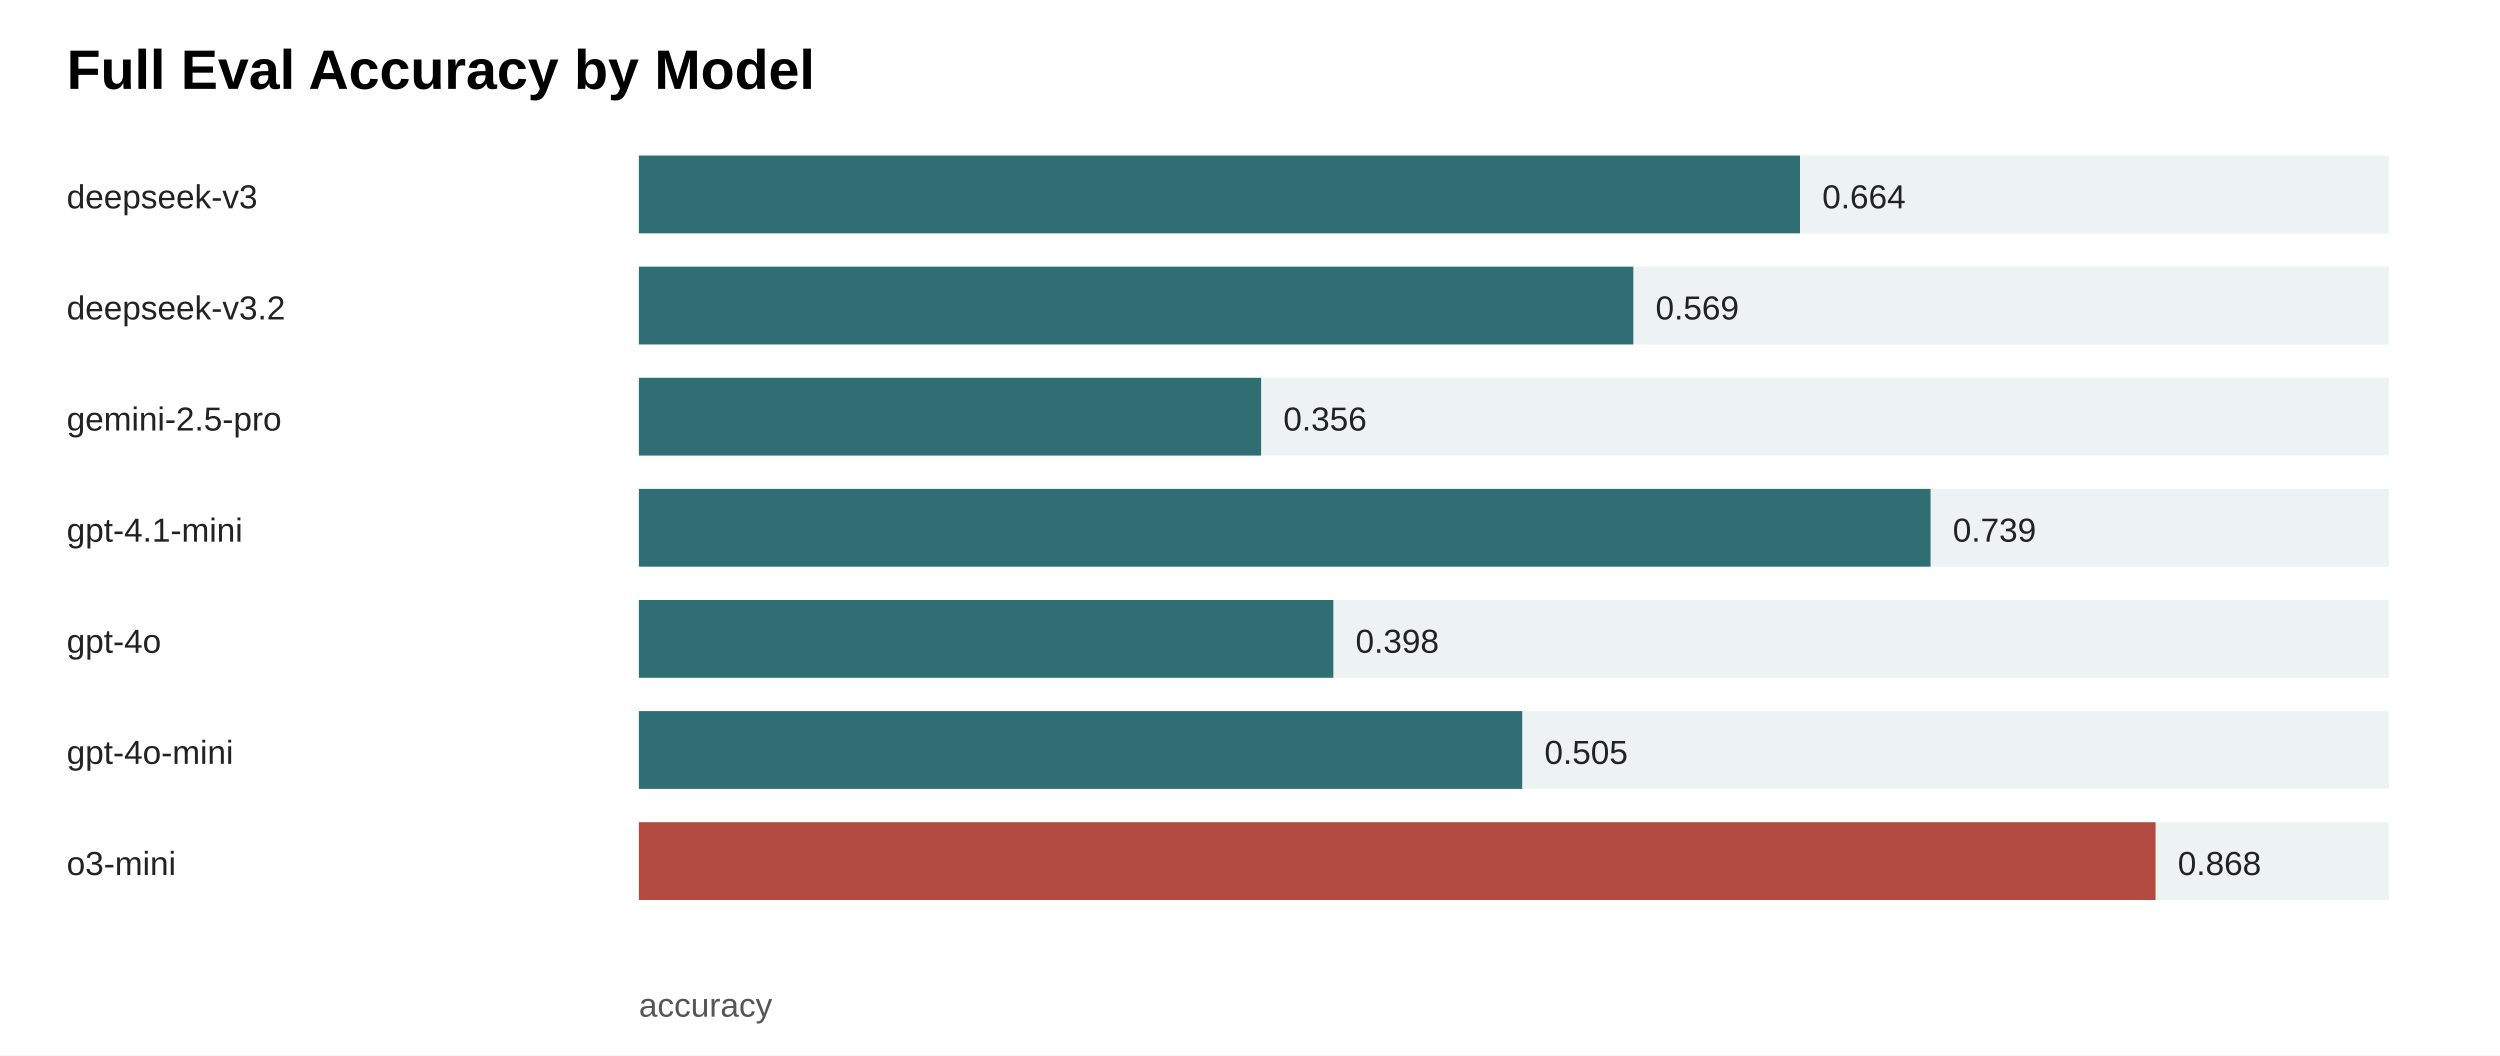
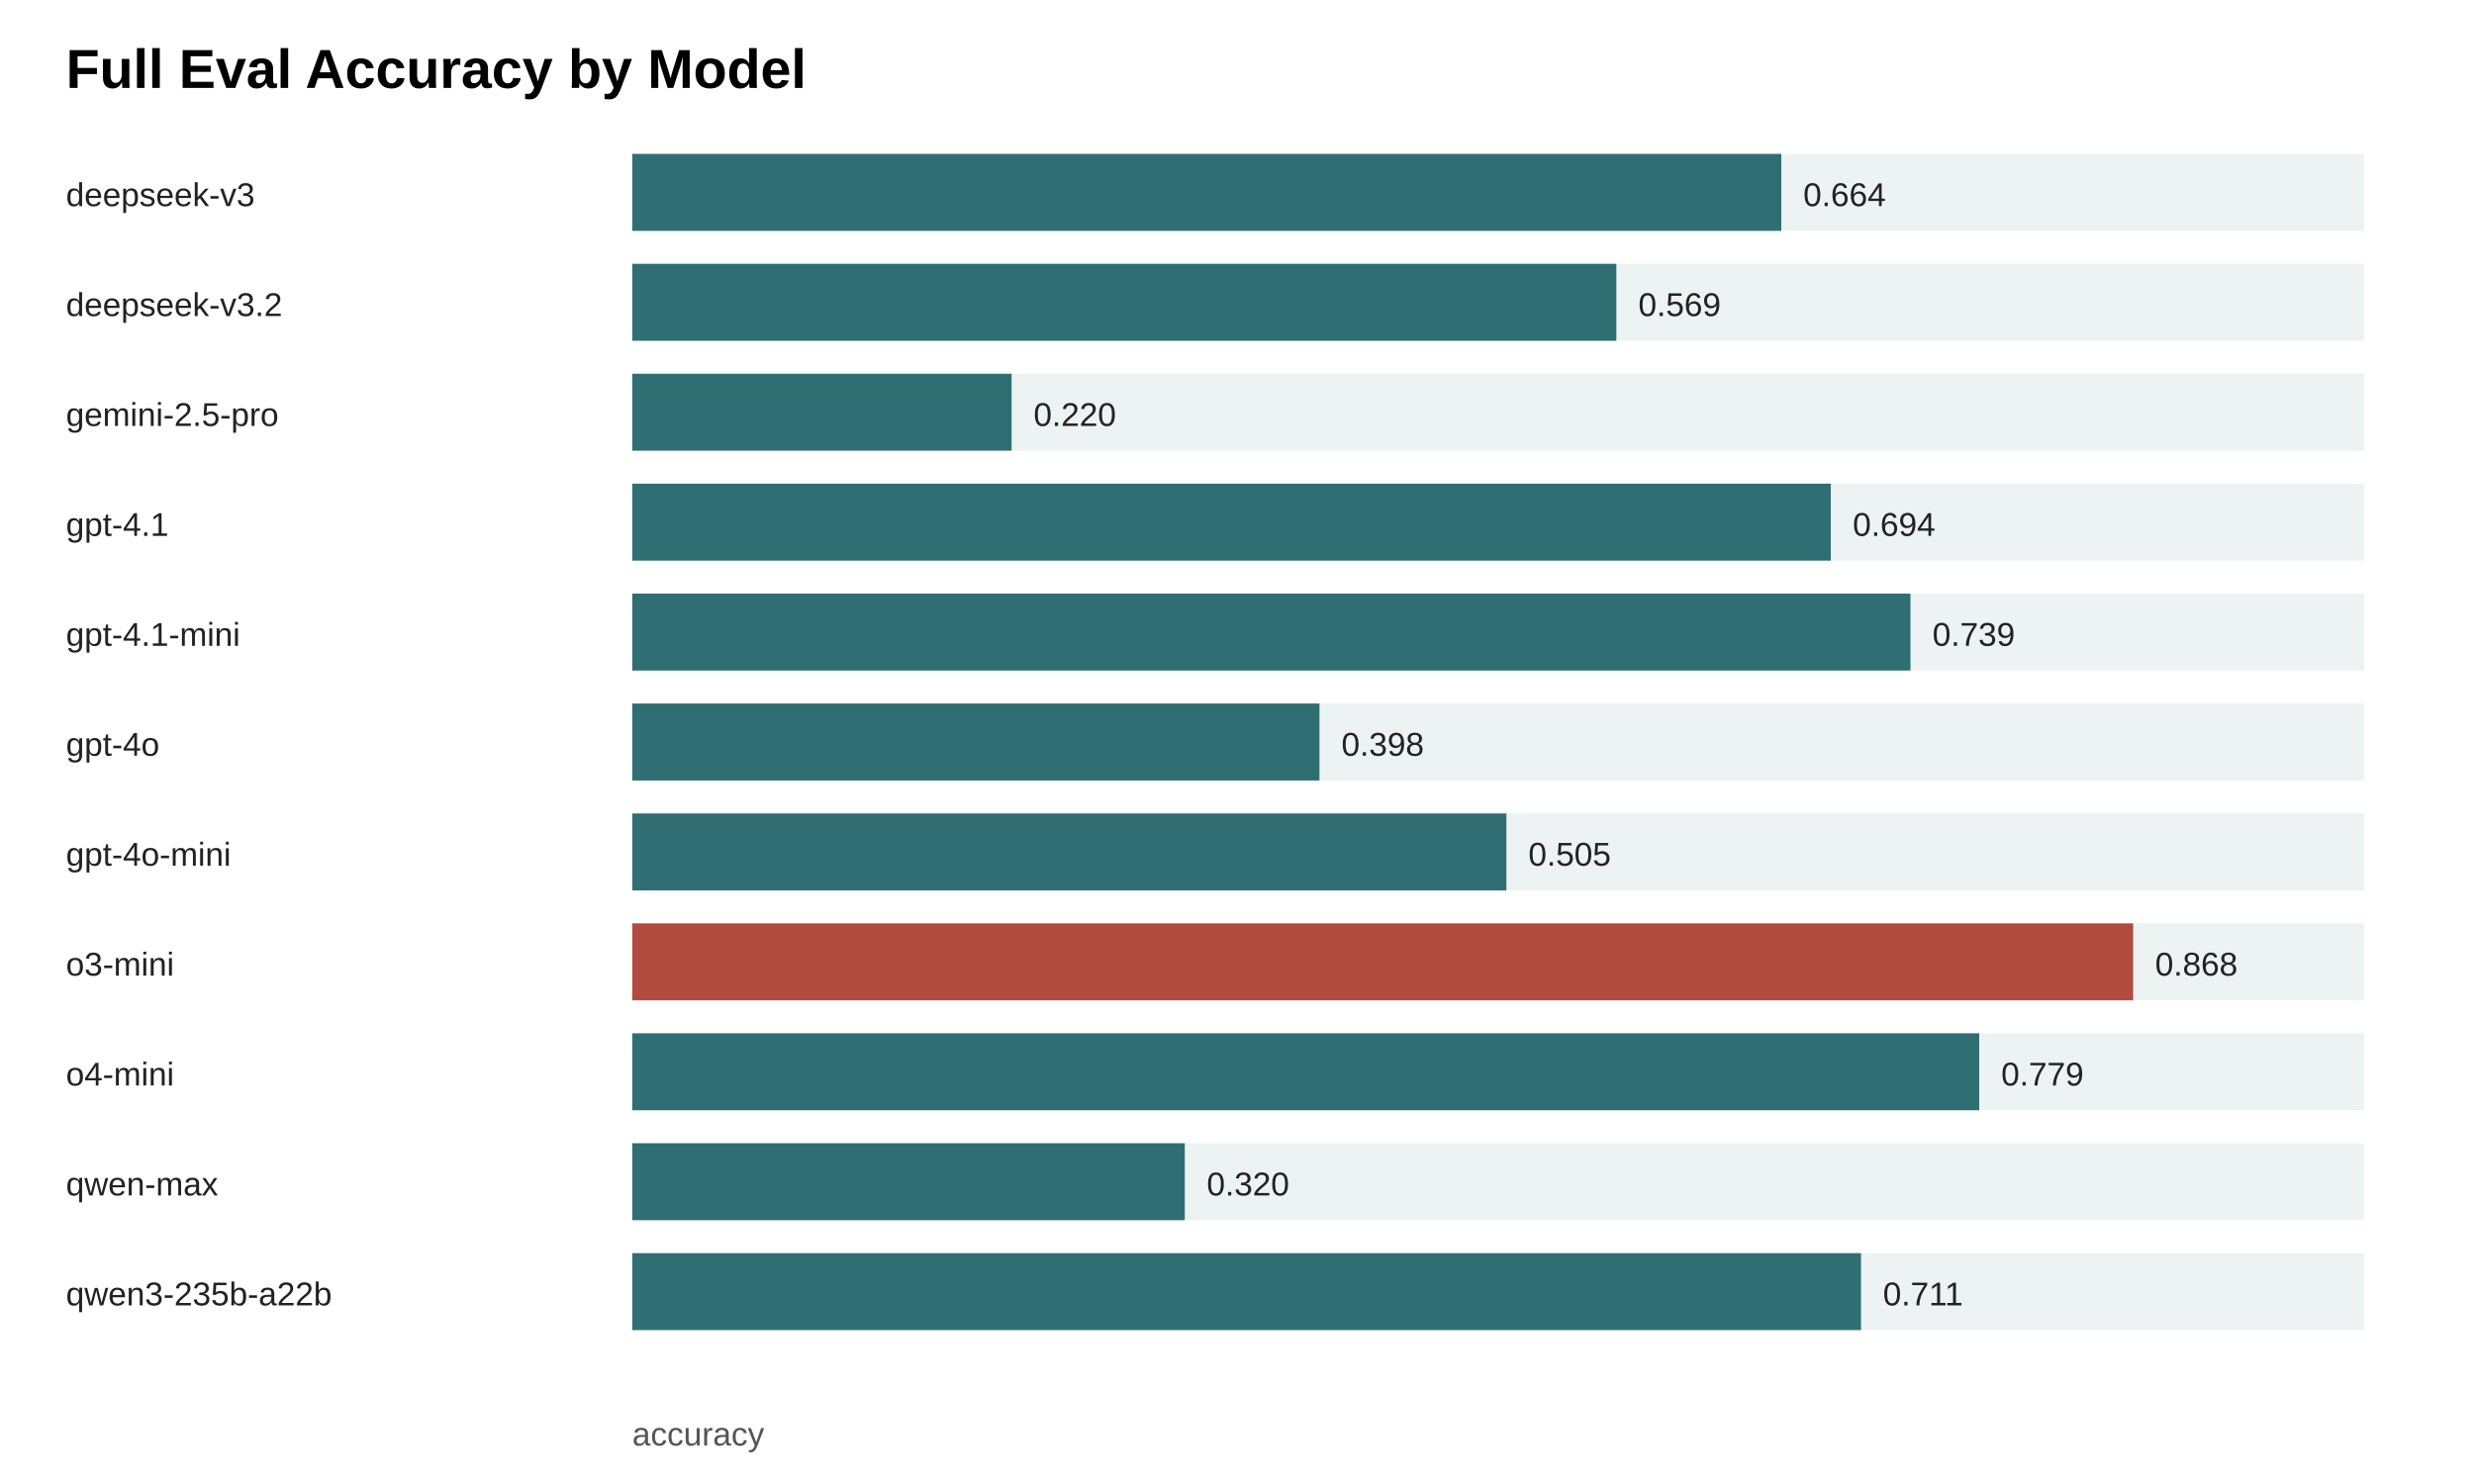
- <svg xmlns="http://www.w3.org/2000/svg" width="900" height="380" viewBox="0 0 900 380">
+ <svg xmlns="http://www.w3.org/2000/svg" width="900" height="540" viewBox="0 0 900 540">
  <rect width="100%" height="100%" fill="#ffffff" />
  <text x="24" y="32" font-family="Arial, sans-serif" font-size="20" font-weight="700">Full Eval Accuracy by Model</text>
-   <text x="230" y="366" font-family="Arial, sans-serif" font-size="12" fill="#555">accuracy</text>
+   <text x="230" y="526" font-family="Arial, sans-serif" font-size="12" fill="#555">accuracy</text>
  <text x="24" y="75" font-family="Arial, sans-serif" font-size="12" fill="#222">deepseek-v3</text>
  <rect x="230" y="56" width="630" height="28" fill="#edf2f2" />
  <rect x="230" y="56" width="418" height="28" fill="#2f6f73" />
  <text x="656" y="75" font-family="Arial, sans-serif" font-size="12" fill="#222">0.664</text>
  <text x="24" y="115" font-family="Arial, sans-serif" font-size="12" fill="#222">deepseek-v3.2</text>
  <rect x="230" y="96" width="630" height="28" fill="#edf2f2" />
  <rect x="230" y="96" width="358" height="28" fill="#2f6f73" />
  <text x="596" y="115" font-family="Arial, sans-serif" font-size="12" fill="#222">0.569</text>
  <text x="24" y="155" font-family="Arial, sans-serif" font-size="12" fill="#222">gemini-2.5-pro</text>
  <rect x="230" y="136" width="630" height="28" fill="#edf2f2" />
-   <rect x="230" y="136" width="224" height="28" fill="#2f6f73" />
-   <text x="462" y="155" font-family="Arial, sans-serif" font-size="12" fill="#222">0.356</text>
-   <text x="24" y="195" font-family="Arial, sans-serif" font-size="12" fill="#222">gpt-4.1-mini</text>
+   <rect x="230" y="136" width="138" height="28" fill="#2f6f73" />
+   <text x="376" y="155" font-family="Arial, sans-serif" font-size="12" fill="#222">0.220</text>
+   <text x="24" y="195" font-family="Arial, sans-serif" font-size="12" fill="#222">gpt-4.1</text>
  <rect x="230" y="176" width="630" height="28" fill="#edf2f2" />
-   <rect x="230" y="176" width="465" height="28" fill="#2f6f73" />
-   <text x="703" y="195" font-family="Arial, sans-serif" font-size="12" fill="#222">0.739</text>
-   <text x="24" y="235" font-family="Arial, sans-serif" font-size="12" fill="#222">gpt-4o</text>
+   <rect x="230" y="176" width="436" height="28" fill="#2f6f73" />
+   <text x="674" y="195" font-family="Arial, sans-serif" font-size="12" fill="#222">0.694</text>
+   <text x="24" y="235" font-family="Arial, sans-serif" font-size="12" fill="#222">gpt-4.1-mini</text>
  <rect x="230" y="216" width="630" height="28" fill="#edf2f2" />
-   <rect x="230" y="216" width="250" height="28" fill="#2f6f73" />
-   <text x="488" y="235" font-family="Arial, sans-serif" font-size="12" fill="#222">0.398</text>
-   <text x="24" y="275" font-family="Arial, sans-serif" font-size="12" fill="#222">gpt-4o-mini</text>
+   <rect x="230" y="216" width="465" height="28" fill="#2f6f73" />
+   <text x="703" y="235" font-family="Arial, sans-serif" font-size="12" fill="#222">0.739</text>
+   <text x="24" y="275" font-family="Arial, sans-serif" font-size="12" fill="#222">gpt-4o</text>
  <rect x="230" y="256" width="630" height="28" fill="#edf2f2" />
-   <rect x="230" y="256" width="318" height="28" fill="#2f6f73" />
-   <text x="556" y="275" font-family="Arial, sans-serif" font-size="12" fill="#222">0.505</text>
-   <text x="24" y="315" font-family="Arial, sans-serif" font-size="12" fill="#222">o3-mini</text>
+   <rect x="230" y="256" width="250" height="28" fill="#2f6f73" />
+   <text x="488" y="275" font-family="Arial, sans-serif" font-size="12" fill="#222">0.398</text>
+   <text x="24" y="315" font-family="Arial, sans-serif" font-size="12" fill="#222">gpt-4o-mini</text>
  <rect x="230" y="296" width="630" height="28" fill="#edf2f2" />
-   <rect x="230" y="296" width="546" height="28" fill="#b24b3f" />
-   <text x="784" y="315" font-family="Arial, sans-serif" font-size="12" fill="#222">0.868</text>
+   <rect x="230" y="296" width="318" height="28" fill="#2f6f73" />
+   <text x="556" y="315" font-family="Arial, sans-serif" font-size="12" fill="#222">0.505</text>
+   <text x="24" y="355" font-family="Arial, sans-serif" font-size="12" fill="#222">o3-mini</text>
+   <rect x="230" y="336" width="630" height="28" fill="#edf2f2" />
+   <rect x="230" y="336" width="546" height="28" fill="#b24b3f" />
+   <text x="784" y="355" font-family="Arial, sans-serif" font-size="12" fill="#222">0.868</text>
+   <text x="24" y="395" font-family="Arial, sans-serif" font-size="12" fill="#222">o4-mini</text>
+   <rect x="230" y="376" width="630" height="28" fill="#edf2f2" />
+   <rect x="230" y="376" width="490" height="28" fill="#2f6f73" />
+   <text x="728" y="395" font-family="Arial, sans-serif" font-size="12" fill="#222">0.779</text>
+   <text x="24" y="435" font-family="Arial, sans-serif" font-size="12" fill="#222">qwen-max</text>
+   <rect x="230" y="416" width="630" height="28" fill="#edf2f2" />
+   <rect x="230" y="416" width="201" height="28" fill="#2f6f73" />
+   <text x="439" y="435" font-family="Arial, sans-serif" font-size="12" fill="#222">0.320</text>
+   <text x="24" y="475" font-family="Arial, sans-serif" font-size="12" fill="#222">qwen3-235b-a22b</text>
+   <rect x="230" y="456" width="630" height="28" fill="#edf2f2" />
+   <rect x="230" y="456" width="447" height="28" fill="#2f6f73" />
+   <text x="685" y="475" font-family="Arial, sans-serif" font-size="12" fill="#222">0.711</text>
</svg>
